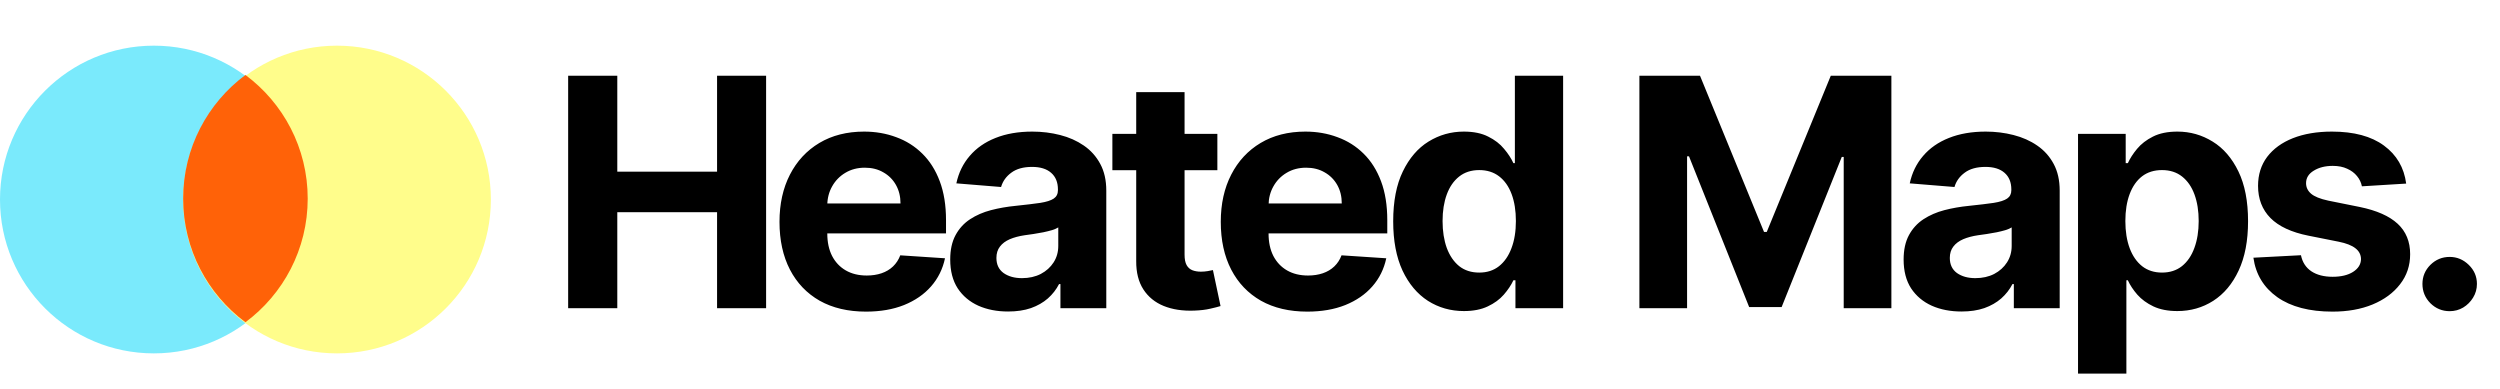
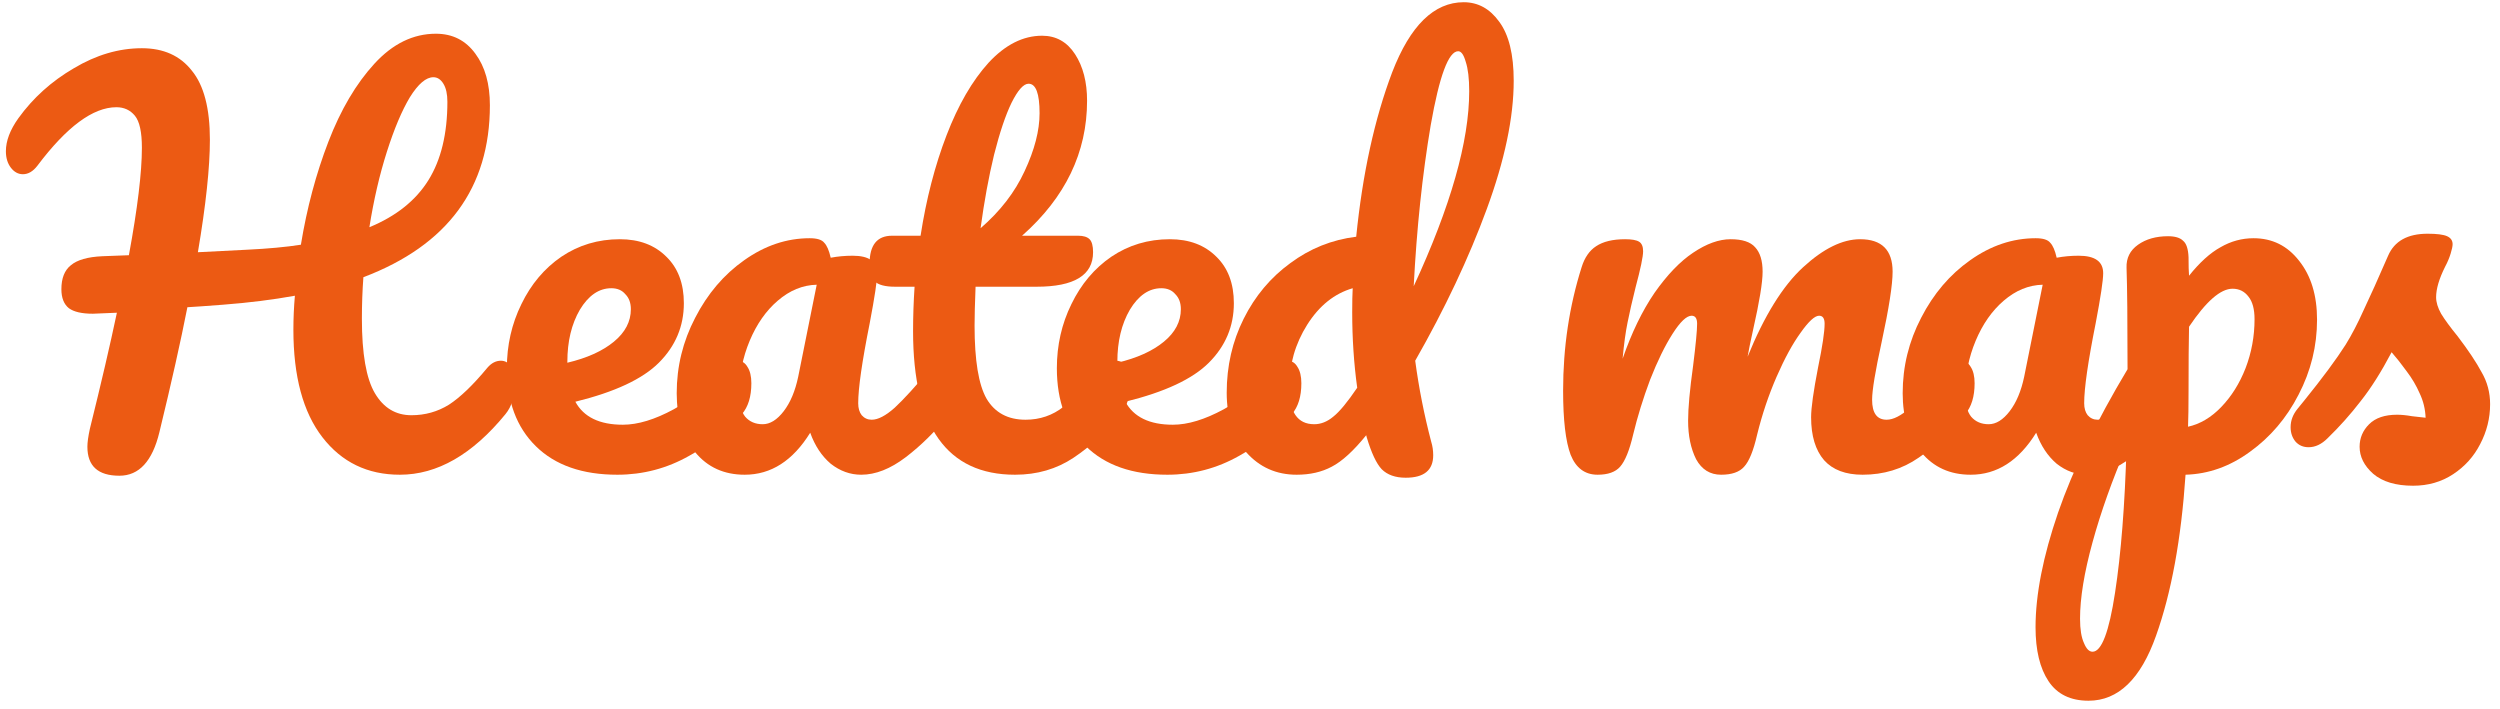
- <svg xmlns="http://www.w3.org/2000/svg" width="219" height="34" viewBox="0 0 219 34" fill="none">
-   <path d="M49.77 27V6.636H54.075V15.038H62.815V6.636H67.111V27H62.815V18.588H54.075V27H49.77ZM75.861 27.298C74.29 27.298 72.938 26.98 71.804 26.344C70.677 25.701 69.809 24.793 69.199 23.619C68.589 22.439 68.284 21.044 68.284 19.433C68.284 17.862 68.589 16.483 69.199 15.297C69.809 14.11 70.668 13.186 71.775 12.523C72.888 11.86 74.194 11.528 75.692 11.528C76.7 11.528 77.638 11.691 78.506 12.016C79.381 12.334 80.143 12.814 80.793 13.457C81.449 14.1 81.96 14.909 82.324 15.883C82.689 16.851 82.871 17.985 82.871 19.284V20.447H69.975V17.822H78.884C78.884 17.213 78.751 16.672 78.486 16.202C78.221 15.731 77.853 15.363 77.382 15.098C76.918 14.826 76.378 14.69 75.762 14.69C75.119 14.69 74.549 14.839 74.052 15.138C73.561 15.43 73.177 15.824 72.898 16.321C72.62 16.812 72.477 17.358 72.471 17.962V20.457C72.471 21.213 72.61 21.866 72.888 22.416C73.173 22.966 73.574 23.391 74.091 23.689C74.608 23.987 75.222 24.136 75.931 24.136C76.401 24.136 76.832 24.07 77.223 23.938C77.615 23.805 77.949 23.606 78.228 23.341C78.506 23.076 78.718 22.751 78.864 22.366L82.782 22.625C82.583 23.566 82.175 24.388 81.559 25.091C80.949 25.787 80.16 26.331 79.192 26.722C78.231 27.106 77.121 27.298 75.861 27.298ZM88.311 27.288C87.336 27.288 86.468 27.119 85.705 26.781C84.943 26.437 84.34 25.93 83.896 25.26C83.458 24.584 83.239 23.742 83.239 22.734C83.239 21.886 83.395 21.173 83.707 20.597C84.018 20.02 84.443 19.556 84.98 19.204C85.516 18.853 86.126 18.588 86.809 18.409C87.498 18.23 88.221 18.104 88.977 18.031C89.865 17.938 90.581 17.852 91.124 17.773C91.668 17.687 92.062 17.561 92.308 17.395C92.553 17.229 92.675 16.984 92.675 16.659V16.599C92.675 15.97 92.477 15.482 92.079 15.138C91.688 14.793 91.131 14.621 90.409 14.621C89.646 14.621 89.04 14.79 88.589 15.128C88.138 15.459 87.84 15.877 87.694 16.381L83.776 16.062C83.975 15.134 84.366 14.332 84.95 13.656C85.533 12.973 86.285 12.45 87.207 12.085C88.135 11.714 89.209 11.528 90.428 11.528C91.277 11.528 92.089 11.628 92.864 11.827C93.647 12.026 94.339 12.334 94.943 12.751C95.552 13.169 96.033 13.706 96.384 14.362C96.736 15.012 96.911 15.791 96.911 16.699V27H92.894V24.882H92.775C92.53 25.359 92.202 25.78 91.791 26.145C91.38 26.503 90.886 26.785 90.309 26.99C89.732 27.189 89.066 27.288 88.311 27.288ZM89.523 24.365C90.147 24.365 90.697 24.242 91.174 23.997C91.651 23.745 92.026 23.407 92.298 22.983C92.57 22.559 92.705 22.078 92.705 21.541V19.921C92.573 20.007 92.391 20.086 92.159 20.159C91.933 20.225 91.678 20.288 91.393 20.348C91.108 20.401 90.823 20.451 90.538 20.497C90.253 20.537 89.994 20.573 89.762 20.607C89.265 20.68 88.831 20.796 88.46 20.954C88.088 21.114 87.8 21.329 87.594 21.601C87.389 21.866 87.286 22.197 87.286 22.595C87.286 23.172 87.495 23.613 87.913 23.918C88.337 24.216 88.874 24.365 89.523 24.365ZM106.641 11.727V14.909H97.444V11.727H106.641ZM99.532 8.068H103.768V22.307C103.768 22.698 103.827 23.003 103.947 23.222C104.066 23.434 104.232 23.583 104.444 23.669C104.662 23.755 104.914 23.798 105.199 23.798C105.398 23.798 105.597 23.782 105.796 23.749C105.995 23.709 106.147 23.679 106.253 23.659L106.92 26.811C106.707 26.877 106.409 26.954 106.025 27.04C105.64 27.133 105.173 27.189 104.623 27.209C103.602 27.249 102.707 27.113 101.938 26.801C101.176 26.49 100.582 26.006 100.158 25.349C99.734 24.693 99.525 23.865 99.532 22.864V8.068ZM114.517 27.298C112.945 27.298 111.593 26.98 110.46 26.344C109.333 25.701 108.464 24.793 107.855 23.619C107.245 22.439 106.94 21.044 106.94 19.433C106.94 17.862 107.245 16.483 107.855 15.297C108.464 14.11 109.323 13.186 110.43 12.523C111.543 11.86 112.849 11.528 114.347 11.528C115.355 11.528 116.293 11.691 117.161 12.016C118.036 12.334 118.799 12.814 119.448 13.457C120.105 14.1 120.615 14.909 120.98 15.883C121.344 16.851 121.526 17.985 121.526 19.284V20.447H108.63V17.822H117.539C117.539 17.213 117.407 16.672 117.142 16.202C116.876 15.731 116.508 15.363 116.038 15.098C115.574 14.826 115.034 14.69 114.417 14.69C113.774 14.69 113.204 14.839 112.707 15.138C112.216 15.43 111.832 15.824 111.553 16.321C111.275 16.812 111.133 17.358 111.126 17.962V20.457C111.126 21.213 111.265 21.866 111.543 22.416C111.829 22.966 112.23 23.391 112.747 23.689C113.264 23.987 113.877 24.136 114.586 24.136C115.057 24.136 115.488 24.07 115.879 23.938C116.27 23.805 116.605 23.606 116.883 23.341C117.161 23.076 117.374 22.751 117.519 22.366L121.437 22.625C121.238 23.566 120.83 24.388 120.214 25.091C119.604 25.787 118.815 26.331 117.847 26.722C116.886 27.106 115.776 27.298 114.517 27.298ZM128.238 27.249C127.078 27.249 126.028 26.95 125.087 26.354C124.152 25.75 123.409 24.866 122.859 23.699C122.316 22.526 122.044 21.087 122.044 19.384C122.044 17.634 122.326 16.178 122.889 15.018C123.453 13.852 124.202 12.98 125.136 12.403C126.078 11.82 127.108 11.528 128.229 11.528C129.084 11.528 129.796 11.674 130.366 11.966C130.943 12.251 131.407 12.609 131.758 13.04C132.116 13.464 132.388 13.882 132.574 14.293H132.703V6.636H136.929V27H132.753V24.554H132.574C132.375 24.978 132.093 25.399 131.729 25.817C131.371 26.228 130.903 26.569 130.327 26.841C129.756 27.113 129.06 27.249 128.238 27.249ZM129.581 23.878C130.264 23.878 130.84 23.692 131.311 23.321C131.788 22.943 132.153 22.416 132.405 21.74C132.663 21.064 132.792 20.272 132.792 19.364C132.792 18.456 132.667 17.667 132.415 16.997C132.163 16.328 131.798 15.811 131.321 15.446C130.844 15.081 130.264 14.899 129.581 14.899C128.885 14.899 128.298 15.088 127.821 15.466C127.344 15.844 126.982 16.367 126.737 17.037C126.492 17.706 126.369 18.482 126.369 19.364C126.369 20.252 126.492 21.037 126.737 21.72C126.989 22.396 127.35 22.927 127.821 23.311C128.298 23.689 128.885 23.878 129.581 23.878ZM143.611 6.636H148.921L154.529 20.318H154.768L160.376 6.636H165.685V27H161.509V13.746H161.34L156.07 26.901H153.227L147.957 13.696H147.788V27H143.611V6.636ZM171.828 27.288C170.854 27.288 169.985 27.119 169.223 26.781C168.461 26.437 167.857 25.93 167.413 25.26C166.976 24.584 166.757 23.742 166.757 22.734C166.757 21.886 166.913 21.173 167.224 20.597C167.536 20.02 167.96 19.556 168.497 19.204C169.034 18.853 169.644 18.588 170.327 18.409C171.016 18.23 171.739 18.104 172.494 18.031C173.383 17.938 174.098 17.852 174.642 17.773C175.186 17.687 175.58 17.561 175.825 17.395C176.071 17.229 176.193 16.984 176.193 16.659V16.599C176.193 15.97 175.994 15.482 175.597 15.138C175.205 14.793 174.649 14.621 173.926 14.621C173.164 14.621 172.557 14.79 172.107 15.128C171.656 15.459 171.357 15.877 171.212 16.381L167.294 16.062C167.493 15.134 167.884 14.332 168.467 13.656C169.051 12.973 169.803 12.45 170.724 12.085C171.652 11.714 172.726 11.528 173.946 11.528C174.794 11.528 175.607 11.628 176.382 11.827C177.164 12.026 177.857 12.334 178.46 12.751C179.07 13.169 179.551 13.706 179.902 14.362C180.253 15.012 180.429 15.791 180.429 16.699V27H176.412V24.882H176.293C176.047 25.359 175.719 25.78 175.308 26.145C174.897 26.503 174.403 26.785 173.827 26.99C173.25 27.189 172.584 27.288 171.828 27.288ZM173.041 24.365C173.664 24.365 174.214 24.242 174.692 23.997C175.169 23.745 175.544 23.407 175.815 22.983C176.087 22.559 176.223 22.078 176.223 21.541V19.921C176.09 20.007 175.908 20.086 175.676 20.159C175.451 20.225 175.196 20.288 174.91 20.348C174.625 20.401 174.34 20.451 174.055 20.497C173.77 20.537 173.512 20.573 173.28 20.607C172.783 20.68 172.348 20.796 171.977 20.954C171.606 21.114 171.318 21.329 171.112 21.601C170.907 21.866 170.804 22.197 170.804 22.595C170.804 23.172 171.013 23.613 171.43 23.918C171.855 24.216 172.392 24.365 173.041 24.365ZM182.035 32.727V11.727H186.211V14.293H186.4C186.586 13.882 186.854 13.464 187.206 13.04C187.564 12.609 188.028 12.251 188.598 11.966C189.174 11.674 189.89 11.528 190.745 11.528C191.859 11.528 192.887 11.82 193.828 12.403C194.769 12.98 195.521 13.852 196.085 15.018C196.648 16.178 196.93 17.634 196.93 19.384C196.93 21.087 196.655 22.526 196.105 23.699C195.561 24.866 194.819 25.75 193.878 26.354C192.943 26.95 191.896 27.249 190.735 27.249C189.914 27.249 189.214 27.113 188.637 26.841C188.067 26.569 187.6 26.228 187.235 25.817C186.871 25.399 186.592 24.978 186.4 24.554H186.271V32.727H182.035ZM186.181 19.364C186.181 20.272 186.307 21.064 186.559 21.74C186.811 22.416 187.176 22.943 187.653 23.321C188.13 23.692 188.71 23.878 189.393 23.878C190.083 23.878 190.666 23.689 191.143 23.311C191.62 22.927 191.982 22.396 192.227 21.72C192.479 21.037 192.605 20.252 192.605 19.364C192.605 18.482 192.482 17.706 192.237 17.037C191.992 16.367 191.63 15.844 191.153 15.466C190.676 15.088 190.089 14.899 189.393 14.899C188.704 14.899 188.12 15.081 187.643 15.446C187.173 15.811 186.811 16.328 186.559 16.997C186.307 17.667 186.181 18.456 186.181 19.364ZM210.781 16.082L206.903 16.321C206.837 15.99 206.695 15.691 206.476 15.426C206.257 15.154 205.969 14.939 205.611 14.78C205.26 14.614 204.839 14.531 204.348 14.531C203.692 14.531 203.138 14.671 202.688 14.949C202.237 15.221 202.011 15.585 202.011 16.043C202.011 16.407 202.157 16.715 202.449 16.967C202.741 17.219 203.241 17.421 203.95 17.574L206.715 18.131C208.199 18.436 209.306 18.926 210.036 19.602C210.765 20.278 211.129 21.167 211.129 22.267C211.129 23.268 210.834 24.146 210.244 24.902C209.661 25.658 208.859 26.248 207.838 26.672C206.824 27.09 205.654 27.298 204.328 27.298C202.306 27.298 200.696 26.877 199.496 26.035C198.303 25.187 197.603 24.034 197.398 22.575L201.564 22.357C201.69 22.973 201.995 23.444 202.479 23.768C202.963 24.087 203.582 24.246 204.338 24.246C205.081 24.246 205.677 24.103 206.128 23.818C206.585 23.526 206.817 23.152 206.824 22.695C206.817 22.31 206.655 21.995 206.337 21.75C206.019 21.498 205.528 21.306 204.865 21.173L202.22 20.646C200.729 20.348 199.618 19.831 198.889 19.095C198.167 18.359 197.805 17.421 197.805 16.281C197.805 15.3 198.071 14.455 198.601 13.746C199.138 13.037 199.89 12.49 200.858 12.105C201.832 11.721 202.973 11.528 204.278 11.528C206.207 11.528 207.725 11.936 208.832 12.751C209.946 13.567 210.596 14.677 210.781 16.082ZM214.592 27.259C213.936 27.259 213.373 27.026 212.902 26.562C212.438 26.092 212.206 25.528 212.206 24.872C212.206 24.223 212.438 23.666 212.902 23.202C213.373 22.738 213.936 22.506 214.592 22.506C215.229 22.506 215.786 22.738 216.263 23.202C216.74 23.666 216.979 24.223 216.979 24.872C216.979 25.31 216.866 25.711 216.641 26.075C216.422 26.433 216.134 26.722 215.776 26.94C215.418 27.152 215.023 27.259 214.592 27.259Z" fill="black" />
-   <circle cx="13.478" cy="17.478" r="13.478" fill="#7AEAFC" />
-   <circle cx="29.522" cy="17.478" r="13.478" fill="#FFFD8B" />
-   <path fill-rule="evenodd" clip-rule="evenodd" d="M21.5 28.229C24.81 25.773 26.955 21.836 26.955 17.398C26.955 12.96 24.81 9.023 21.5 6.567C18.19 9.023 16.045 12.96 16.045 17.398C16.045 21.836 18.19 25.773 21.5 28.229Z" fill="#FF6208" />
+ <svg xmlns="http://www.w3.org/2000/svg" width="180" height="51" viewBox="0 0 180 51" fill="none">
+   <path d="M173.744 34.972C172.496 34.972 171.536 34.684 170.864 34.108C170.216 33.532 169.892 32.884 169.892 32.164C169.892 31.54 170.12 31 170.576 30.544C171.032 30.088 171.704 29.86 172.592 29.86C172.904 29.86 173.264 29.896 173.672 29.968C174.104 30.016 174.428 30.052 174.644 30.076C174.62 29.452 174.476 28.864 174.212 28.312C173.972 27.76 173.66 27.232 173.276 26.728C172.892 26.2 172.532 25.744 172.196 25.36C171.452 26.776 170.708 27.952 169.964 28.888C169.244 29.824 168.452 30.712 167.588 31.552C167.156 31.984 166.7 32.2 166.22 32.2C165.836 32.2 165.524 32.068 165.284 31.804C165.044 31.516 164.924 31.168 164.924 30.76C164.924 30.28 165.092 29.836 165.428 29.428L165.896 28.852C167.216 27.22 168.212 25.876 168.884 24.82C169.316 24.124 169.748 23.296 170.18 22.336C170.636 21.376 171.224 20.068 171.944 18.412C172.4 17.356 173.348 16.828 174.788 16.828C175.46 16.828 175.928 16.888 176.192 17.008C176.456 17.128 176.588 17.32 176.588 17.584C176.588 17.728 176.54 17.956 176.444 18.268C176.348 18.58 176.216 18.892 176.048 19.204C175.616 20.068 175.4 20.8 175.4 21.4C175.4 21.76 175.52 22.156 175.76 22.588C176.024 23.02 176.42 23.56 176.948 24.208C177.716 25.216 178.292 26.08 178.676 26.8C179.084 27.496 179.288 28.264 179.288 29.104C179.288 30.112 179.048 31.072 178.568 31.984C178.112 32.872 177.464 33.592 176.624 34.144C175.784 34.696 174.824 34.972 173.744 34.972Z" fill="#EC5A13" />
+   <path d="M166.827 23.02C166.827 24.916 166.383 26.716 165.495 28.42C164.631 30.1 163.467 31.468 162.003 32.524C160.563 33.58 159.015 34.132 157.359 34.18C157.047 38.812 156.339 42.676 155.235 45.772C154.131 48.892 152.511 50.452 150.375 50.452C149.079 50.452 148.119 49.984 147.495 49.048C146.871 48.112 146.559 46.816 146.559 45.16C146.559 42.808 147.099 40.06 148.179 36.916C149.259 33.796 150.927 30.352 153.183 26.584C153.183 23.08 153.159 20.644 153.111 19.276C153.087 18.58 153.363 18.028 153.939 17.62C154.515 17.212 155.235 17.008 156.099 17.008C156.603 17.008 156.963 17.116 157.179 17.332C157.419 17.524 157.551 17.92 157.575 18.52C157.575 19.12 157.587 19.564 157.611 19.852C158.379 18.892 159.135 18.208 159.879 17.8C160.623 17.368 161.415 17.152 162.255 17.152C163.599 17.152 164.691 17.692 165.531 18.772C166.395 19.852 166.827 21.268 166.827 23.02ZM157.539 30.724C158.403 30.532 159.195 30.064 159.915 29.32C160.659 28.552 161.247 27.616 161.679 26.512C162.111 25.384 162.327 24.208 162.327 22.984C162.327 22.264 162.183 21.724 161.895 21.364C161.607 20.98 161.223 20.788 160.743 20.788C159.879 20.788 158.835 21.7 157.611 23.524C157.587 24.58 157.575 26.128 157.575 28.168C157.575 29.272 157.563 30.124 157.539 30.724ZM150.663 46.924C151.311 46.924 151.851 45.508 152.283 42.676C152.715 39.868 152.991 36.364 153.111 32.164C152.079 34.564 151.263 36.856 150.663 39.04C150.063 41.224 149.763 43.06 149.763 44.548C149.763 45.316 149.859 45.904 150.051 46.312C150.219 46.72 150.423 46.924 150.663 46.924Z" fill="#EC5A13" />
+   <path d="M141.889 34.18C140.401 34.18 139.213 33.64 138.325 32.56C137.437 31.48 136.993 30.064 136.993 28.312C136.993 26.392 137.437 24.58 138.325 22.876C139.213 21.148 140.389 19.768 141.853 18.736C143.341 17.68 144.913 17.152 146.569 17.152C147.097 17.152 147.445 17.26 147.613 17.476C147.805 17.668 147.961 18.028 148.081 18.556C148.585 18.46 149.113 18.412 149.665 18.412C150.841 18.412 151.429 18.832 151.429 19.672C151.429 20.176 151.249 21.376 150.889 23.272C150.337 26.032 150.061 27.952 150.061 29.032C150.061 29.392 150.145 29.68 150.313 29.896C150.505 30.112 150.745 30.22 151.033 30.22C151.489 30.22 152.041 29.932 152.689 29.356C153.337 28.756 154.213 27.796 155.317 26.476C155.605 26.14 155.929 25.972 156.289 25.972C156.601 25.972 156.841 26.116 157.009 26.404C157.201 26.692 157.297 27.088 157.297 27.592C157.297 28.552 157.069 29.296 156.613 29.824C155.629 31.048 154.585 32.08 153.481 32.92C152.377 33.76 151.309 34.18 150.277 34.18C149.485 34.18 148.753 33.916 148.081 33.388C147.433 32.836 146.941 32.092 146.605 31.156C145.357 33.172 143.785 34.18 141.889 34.18ZM143.185 30.544C143.713 30.544 144.217 30.232 144.697 29.608C145.177 28.984 145.525 28.156 145.741 27.124L147.073 20.5C146.065 20.524 145.129 20.908 144.265 21.652C143.425 22.372 142.753 23.332 142.249 24.532C141.745 25.732 141.493 27.004 141.493 28.348C141.493 29.092 141.637 29.644 141.925 30.004C142.237 30.364 142.657 30.544 143.185 30.544Z" fill="#EC5A13" />
+   <path d="M115.028 34.18C114.116 34.18 113.468 33.7 113.084 32.74C112.724 31.78 112.544 30.244 112.544 28.132C112.544 25.012 112.988 22.048 113.876 19.24C114.092 18.544 114.44 18.04 114.92 17.728C115.424 17.392 116.12 17.224 117.008 17.224C117.488 17.224 117.824 17.284 118.016 17.404C118.208 17.524 118.304 17.752 118.304 18.088C118.304 18.472 118.124 19.336 117.764 20.68C117.524 21.64 117.332 22.48 117.188 23.2C117.044 23.896 116.924 24.772 116.828 25.828C117.476 23.956 118.244 22.372 119.132 21.076C120.044 19.78 120.968 18.82 121.904 18.196C122.864 17.548 123.764 17.224 124.604 17.224C125.444 17.224 126.032 17.416 126.368 17.8C126.728 18.184 126.908 18.772 126.908 19.564C126.908 20.332 126.68 21.724 126.224 23.74C126.032 24.604 125.9 25.252 125.828 25.684C127.028 22.732 128.36 20.584 129.824 19.24C131.288 17.896 132.656 17.224 133.928 17.224C135.488 17.224 136.268 18.004 136.268 19.564C136.268 20.5 136.004 22.192 135.476 24.64C135.02 26.728 134.792 28.108 134.792 28.78C134.792 29.74 135.14 30.22 135.836 30.22C136.316 30.22 136.88 29.932 137.528 29.356C138.2 28.756 139.088 27.796 140.192 26.476C140.48 26.14 140.804 25.972 141.164 25.972C141.476 25.972 141.716 26.116 141.884 26.404C142.076 26.692 142.172 27.088 142.172 27.592C142.172 28.552 141.944 29.296 141.488 29.824C140.456 31.096 139.34 32.14 138.14 32.956C136.964 33.772 135.62 34.18 134.108 34.18C132.884 34.18 131.96 33.832 131.336 33.136C130.712 32.416 130.4 31.384 130.4 30.04C130.4 29.368 130.568 28.168 130.904 26.44C131.216 24.928 131.372 23.884 131.372 23.308C131.372 22.924 131.24 22.732 130.976 22.732C130.664 22.732 130.22 23.14 129.644 23.956C129.068 24.748 128.492 25.804 127.916 27.124C127.34 28.444 126.872 29.836 126.512 31.3C126.248 32.452 125.936 33.22 125.576 33.604C125.24 33.988 124.688 34.18 123.92 34.18C123.128 34.18 122.528 33.808 122.12 33.064C121.736 32.296 121.544 31.372 121.544 30.292C121.544 29.38 121.664 28.06 121.904 26.332C122.096 24.796 122.192 23.788 122.192 23.308C122.192 22.924 122.06 22.732 121.796 22.732C121.436 22.732 120.98 23.164 120.428 24.028C119.876 24.892 119.336 25.996 118.808 27.34C118.304 28.684 117.896 30.004 117.584 31.3C117.32 32.428 117.008 33.196 116.648 33.604C116.312 33.988 115.772 34.18 115.028 34.18Z" fill="#EC5A13" />
+   <path d="M101.895 25.972C102.159 27.94 102.543 29.884 103.047 31.804C103.143 32.116 103.191 32.44 103.191 32.776C103.191 33.856 102.531 34.396 101.211 34.396C100.467 34.396 99.891 34.192 99.483 33.784C99.099 33.376 98.739 32.608 98.403 31.48L98.367 31.336C97.454 32.464 96.626 33.22 95.882 33.604C95.162 33.988 94.323 34.18 93.362 34.18C91.898 34.18 90.686 33.64 89.727 32.56C88.79 31.456 88.323 30.028 88.323 28.276C88.323 26.356 88.731 24.58 89.546 22.948C90.362 21.316 91.478 19.984 92.894 18.952C94.311 17.896 95.894 17.26 97.647 17.044C98.103 12.508 98.966 8.56 100.239 5.2C101.535 1.84 103.251 0.16 105.387 0.16C106.419 0.16 107.271 0.628 107.943 1.564C108.639 2.5 108.987 3.916 108.987 5.812C108.987 8.452 108.339 11.536 107.043 15.064C105.747 18.592 104.031 22.228 101.895 25.972ZM104.991 3.688C104.295 3.688 103.635 5.464 103.011 9.016C102.411 12.568 102.003 16.432 101.787 20.608C104.451 14.848 105.783 10.168 105.783 6.568C105.783 5.656 105.699 4.948 105.531 4.444C105.387 3.94 105.207 3.688 104.991 3.688ZM94.623 30.544C95.103 30.544 95.558 30.364 95.99 30.004C96.447 29.644 97.022 28.948 97.719 27.916C97.478 26.164 97.359 24.352 97.359 22.48C97.359 21.736 97.371 21.16 97.394 20.752C96.075 21.136 94.983 22.012 94.118 23.38C93.254 24.748 92.823 26.26 92.823 27.916C92.823 29.668 93.422 30.544 94.623 30.544Z" fill="#EC5A13" />
+   <path d="M92.689 25.972C93.001 25.972 93.242 26.116 93.409 26.404C93.602 26.692 93.698 27.088 93.698 27.592C93.698 28.552 93.469 29.296 93.013 29.824C92.126 30.904 90.865 31.9 89.234 32.812C87.626 33.724 85.897 34.18 84.049 34.18C81.529 34.18 79.573 33.496 78.181 32.128C76.79 30.76 76.094 28.888 76.094 26.512C76.094 24.856 76.442 23.32 77.138 21.904C77.834 20.464 78.793 19.324 80.017 18.484C81.266 17.644 82.669 17.224 84.23 17.224C85.621 17.224 86.737 17.644 87.578 18.484C88.418 19.3 88.838 20.416 88.838 21.832C88.838 23.488 88.237 24.916 87.037 26.116C85.862 27.292 83.858 28.228 81.025 28.924C81.626 30.028 82.766 30.58 84.445 30.58C85.525 30.58 86.749 30.208 88.118 29.464C89.51 28.696 90.71 27.7 91.718 26.476C92.005 26.14 92.329 25.972 92.689 25.972ZM83.618 20.752C82.73 20.752 81.974 21.268 81.35 22.3C80.749 23.332 80.45 24.58 80.45 26.044V26.116C81.865 25.78 82.981 25.276 83.797 24.604C84.614 23.932 85.022 23.152 85.022 22.264C85.022 21.808 84.889 21.448 84.626 21.184C84.385 20.896 84.049 20.752 83.618 20.752Z" fill="#EC5A13" />
+   <path d="M80.357 25.972C80.669 25.972 80.909 26.116 81.077 26.404C81.269 26.692 81.365 27.088 81.365 27.592C81.365 28.552 81.137 29.296 80.681 29.824C79.649 31.096 78.521 32.14 77.297 32.956C76.073 33.772 74.669 34.18 73.085 34.18C68.189 34.18 65.741 30.736 65.741 23.848C65.741 22.792 65.777 21.724 65.849 20.644H64.445C63.725 20.644 63.233 20.512 62.969 20.248C62.729 19.984 62.609 19.564 62.609 18.988C62.609 17.644 63.149 16.972 64.229 16.972H66.281C66.689 14.332 67.313 11.92 68.153 9.736C68.993 7.552 70.001 5.812 71.177 4.516C72.377 3.22 73.661 2.572 75.029 2.572C76.037 2.572 76.829 3.016 77.405 3.904C77.981 4.792 78.269 5.908 78.269 7.252C78.269 10.972 76.709 14.212 73.589 16.972H77.621C78.005 16.972 78.281 17.056 78.449 17.224C78.617 17.392 78.701 17.704 78.701 18.16C78.701 19.816 77.345 20.644 74.633 20.644H70.241C70.193 21.844 70.169 22.78 70.169 23.452C70.169 25.948 70.457 27.7 71.033 28.708C71.633 29.716 72.569 30.22 73.841 30.22C74.873 30.22 75.785 29.908 76.577 29.284C77.369 28.66 78.305 27.724 79.385 26.476C79.673 26.14 79.997 25.972 80.357 25.972ZM74.057 6.028C73.697 6.028 73.289 6.484 72.833 7.396C72.401 8.284 71.981 9.532 71.573 11.14C71.189 12.724 70.865 14.488 70.601 16.432C72.017 15.208 73.073 13.84 73.769 12.328C74.489 10.792 74.849 9.4 74.849 8.152C74.849 6.736 74.585 6.028 74.057 6.028Z" fill="#EC5A13" />
+   <path d="M53.619 34.18C52.131 34.18 50.943 33.64 50.055 32.56C49.167 31.48 48.723 30.064 48.723 28.312C48.723 26.392 49.167 24.58 50.055 22.876C50.943 21.148 52.119 19.768 53.583 18.736C55.071 17.68 56.643 17.152 58.299 17.152C58.827 17.152 59.175 17.26 59.343 17.476C59.535 17.668 59.691 18.028 59.811 18.556C60.315 18.46 60.843 18.412 61.395 18.412C62.571 18.412 63.159 18.832 63.159 19.672C63.159 20.176 62.979 21.376 62.619 23.272C62.067 26.032 61.791 27.952 61.791 29.032C61.791 29.392 61.875 29.68 62.043 29.896C62.235 30.112 62.475 30.22 62.763 30.22C63.219 30.22 63.771 29.932 64.419 29.356C65.067 28.756 65.943 27.796 67.047 26.476C67.335 26.14 67.659 25.972 68.019 25.972C68.331 25.972 68.571 26.116 68.739 26.404C68.931 26.692 69.027 27.088 69.027 27.592C69.027 28.552 68.799 29.296 68.343 29.824C67.359 31.048 66.315 32.08 65.211 32.92C64.107 33.76 63.039 34.18 62.007 34.18C61.215 34.18 60.483 33.916 59.811 33.388C59.163 32.836 58.671 32.092 58.335 31.156C57.087 33.172 55.515 34.18 53.619 34.18ZM54.915 30.544C55.443 30.544 55.947 30.232 56.427 29.608C56.907 28.984 57.255 28.156 57.471 27.124L58.803 20.5C57.795 20.524 56.859 20.908 55.995 21.652C55.155 22.372 54.483 23.332 53.979 24.532C53.475 25.732 53.223 27.004 53.223 28.348C53.223 29.092 53.367 29.644 53.655 30.004C53.967 30.364 54.387 30.544 54.915 30.544Z" fill="#EC5A13" />
+   <path d="M53.09 25.972C53.402 25.972 53.642 26.116 53.81 26.404C54.002 26.692 54.098 27.088 54.098 27.592C54.098 28.552 53.87 29.296 53.414 29.824C52.526 30.904 51.266 31.9 49.634 32.812C48.026 33.724 46.298 34.18 44.45 34.18C41.93 34.18 39.974 33.496 38.582 32.128C37.19 30.76 36.494 28.888 36.494 26.512C36.494 24.856 36.842 23.32 37.538 21.904C38.234 20.464 39.194 19.324 40.418 18.484C41.666 17.644 43.07 17.224 44.63 17.224C46.022 17.224 47.138 17.644 47.978 18.484C48.818 19.3 49.238 20.416 49.238 21.832C49.238 23.488 48.638 24.916 47.438 26.116C46.262 27.292 44.258 28.228 41.426 28.924C42.026 30.028 43.166 30.58 44.846 30.58C45.926 30.58 47.15 30.208 48.518 29.464C49.91 28.696 51.11 27.7 52.118 26.476C52.406 26.14 52.73 25.972 53.09 25.972ZM44.018 20.752C43.13 20.752 42.374 21.268 41.75 22.3C41.15 23.332 40.85 24.58 40.85 26.044V26.116C42.266 25.78 43.382 25.276 44.198 24.604C45.014 23.932 45.422 23.152 45.422 22.264C45.422 21.808 45.29 21.448 45.026 21.184C44.786 20.896 44.45 20.752 44.018 20.752Z" fill="#EC5A13" />
+   <path d="M36.064 25.972C36.376 25.972 36.616 26.116 36.784 26.404C36.976 26.692 37.072 27.088 37.072 27.592C37.072 28.528 36.844 29.272 36.388 29.824C34.012 32.728 31.48 34.18 28.792 34.18C26.464 34.18 24.604 33.28 23.212 31.48C21.82 29.68 21.124 27.1 21.124 23.74C21.124 22.924 21.16 22.108 21.232 21.292C19.648 21.58 17.92 21.796 16.048 21.94C14.8 22.036 13.948 22.096 13.492 22.12C13.012 24.568 12.34 27.568 11.476 31.12C10.972 33.208 10.012 34.252 8.596 34.252C7.06 34.252 6.292 33.556 6.292 32.164C6.292 31.852 6.352 31.42 6.472 30.868C7.288 27.58 7.936 24.796 8.416 22.516L6.688 22.588C5.896 22.588 5.32 22.456 4.96 22.192C4.6 21.904 4.42 21.448 4.42 20.824C4.42 20.032 4.648 19.456 5.104 19.096C5.56 18.712 6.316 18.496 7.372 18.448L9.28 18.376C9.904 14.992 10.216 12.412 10.216 10.636C10.216 9.508 10.048 8.74 9.712 8.332C9.376 7.924 8.932 7.72 8.38 7.72C6.7 7.72 4.804 9.124 2.692 11.932C2.38 12.34 2.032 12.544 1.648 12.544C1.312 12.544 1.024 12.388 0.784 12.076C0.544 11.764 0.424 11.368 0.424 10.888C0.424 10.144 0.724 9.352 1.324 8.512C2.38 7.048 3.712 5.848 5.32 4.912C6.928 3.952 8.56 3.472 10.216 3.472C11.776 3.472 12.976 4.012 13.816 5.092C14.68 6.148 15.112 7.804 15.112 10.06C15.112 12.052 14.824 14.752 14.248 18.16L17.776 17.98C19.288 17.908 20.584 17.788 21.664 17.62C22.096 14.98 22.756 12.508 23.644 10.204C24.532 7.9 25.636 6.028 26.956 4.588C28.276 3.148 29.752 2.428 31.384 2.428C32.584 2.428 33.532 2.908 34.228 3.868C34.924 4.804 35.272 6.04 35.272 7.576C35.272 13.528 32.236 17.656 26.164 19.96C26.092 20.92 26.056 21.916 26.056 22.948C26.056 25.468 26.368 27.256 26.992 28.312C27.616 29.368 28.492 29.896 29.62 29.896C30.604 29.896 31.504 29.644 32.32 29.14C33.136 28.612 34.06 27.724 35.092 26.476C35.38 26.14 35.704 25.972 36.064 25.972ZM31.204 5.56C30.676 5.56 30.112 6.04 29.512 7C28.936 7.96 28.384 9.268 27.856 10.924C27.328 12.58 26.908 14.392 26.596 16.36C28.516 15.568 29.932 14.44 30.844 12.976C31.756 11.512 32.212 9.628 32.212 7.324C32.212 6.772 32.116 6.34 31.924 6.028C31.732 5.716 31.492 5.56 31.204 5.56Z" fill="#EC5A13" />
</svg>
